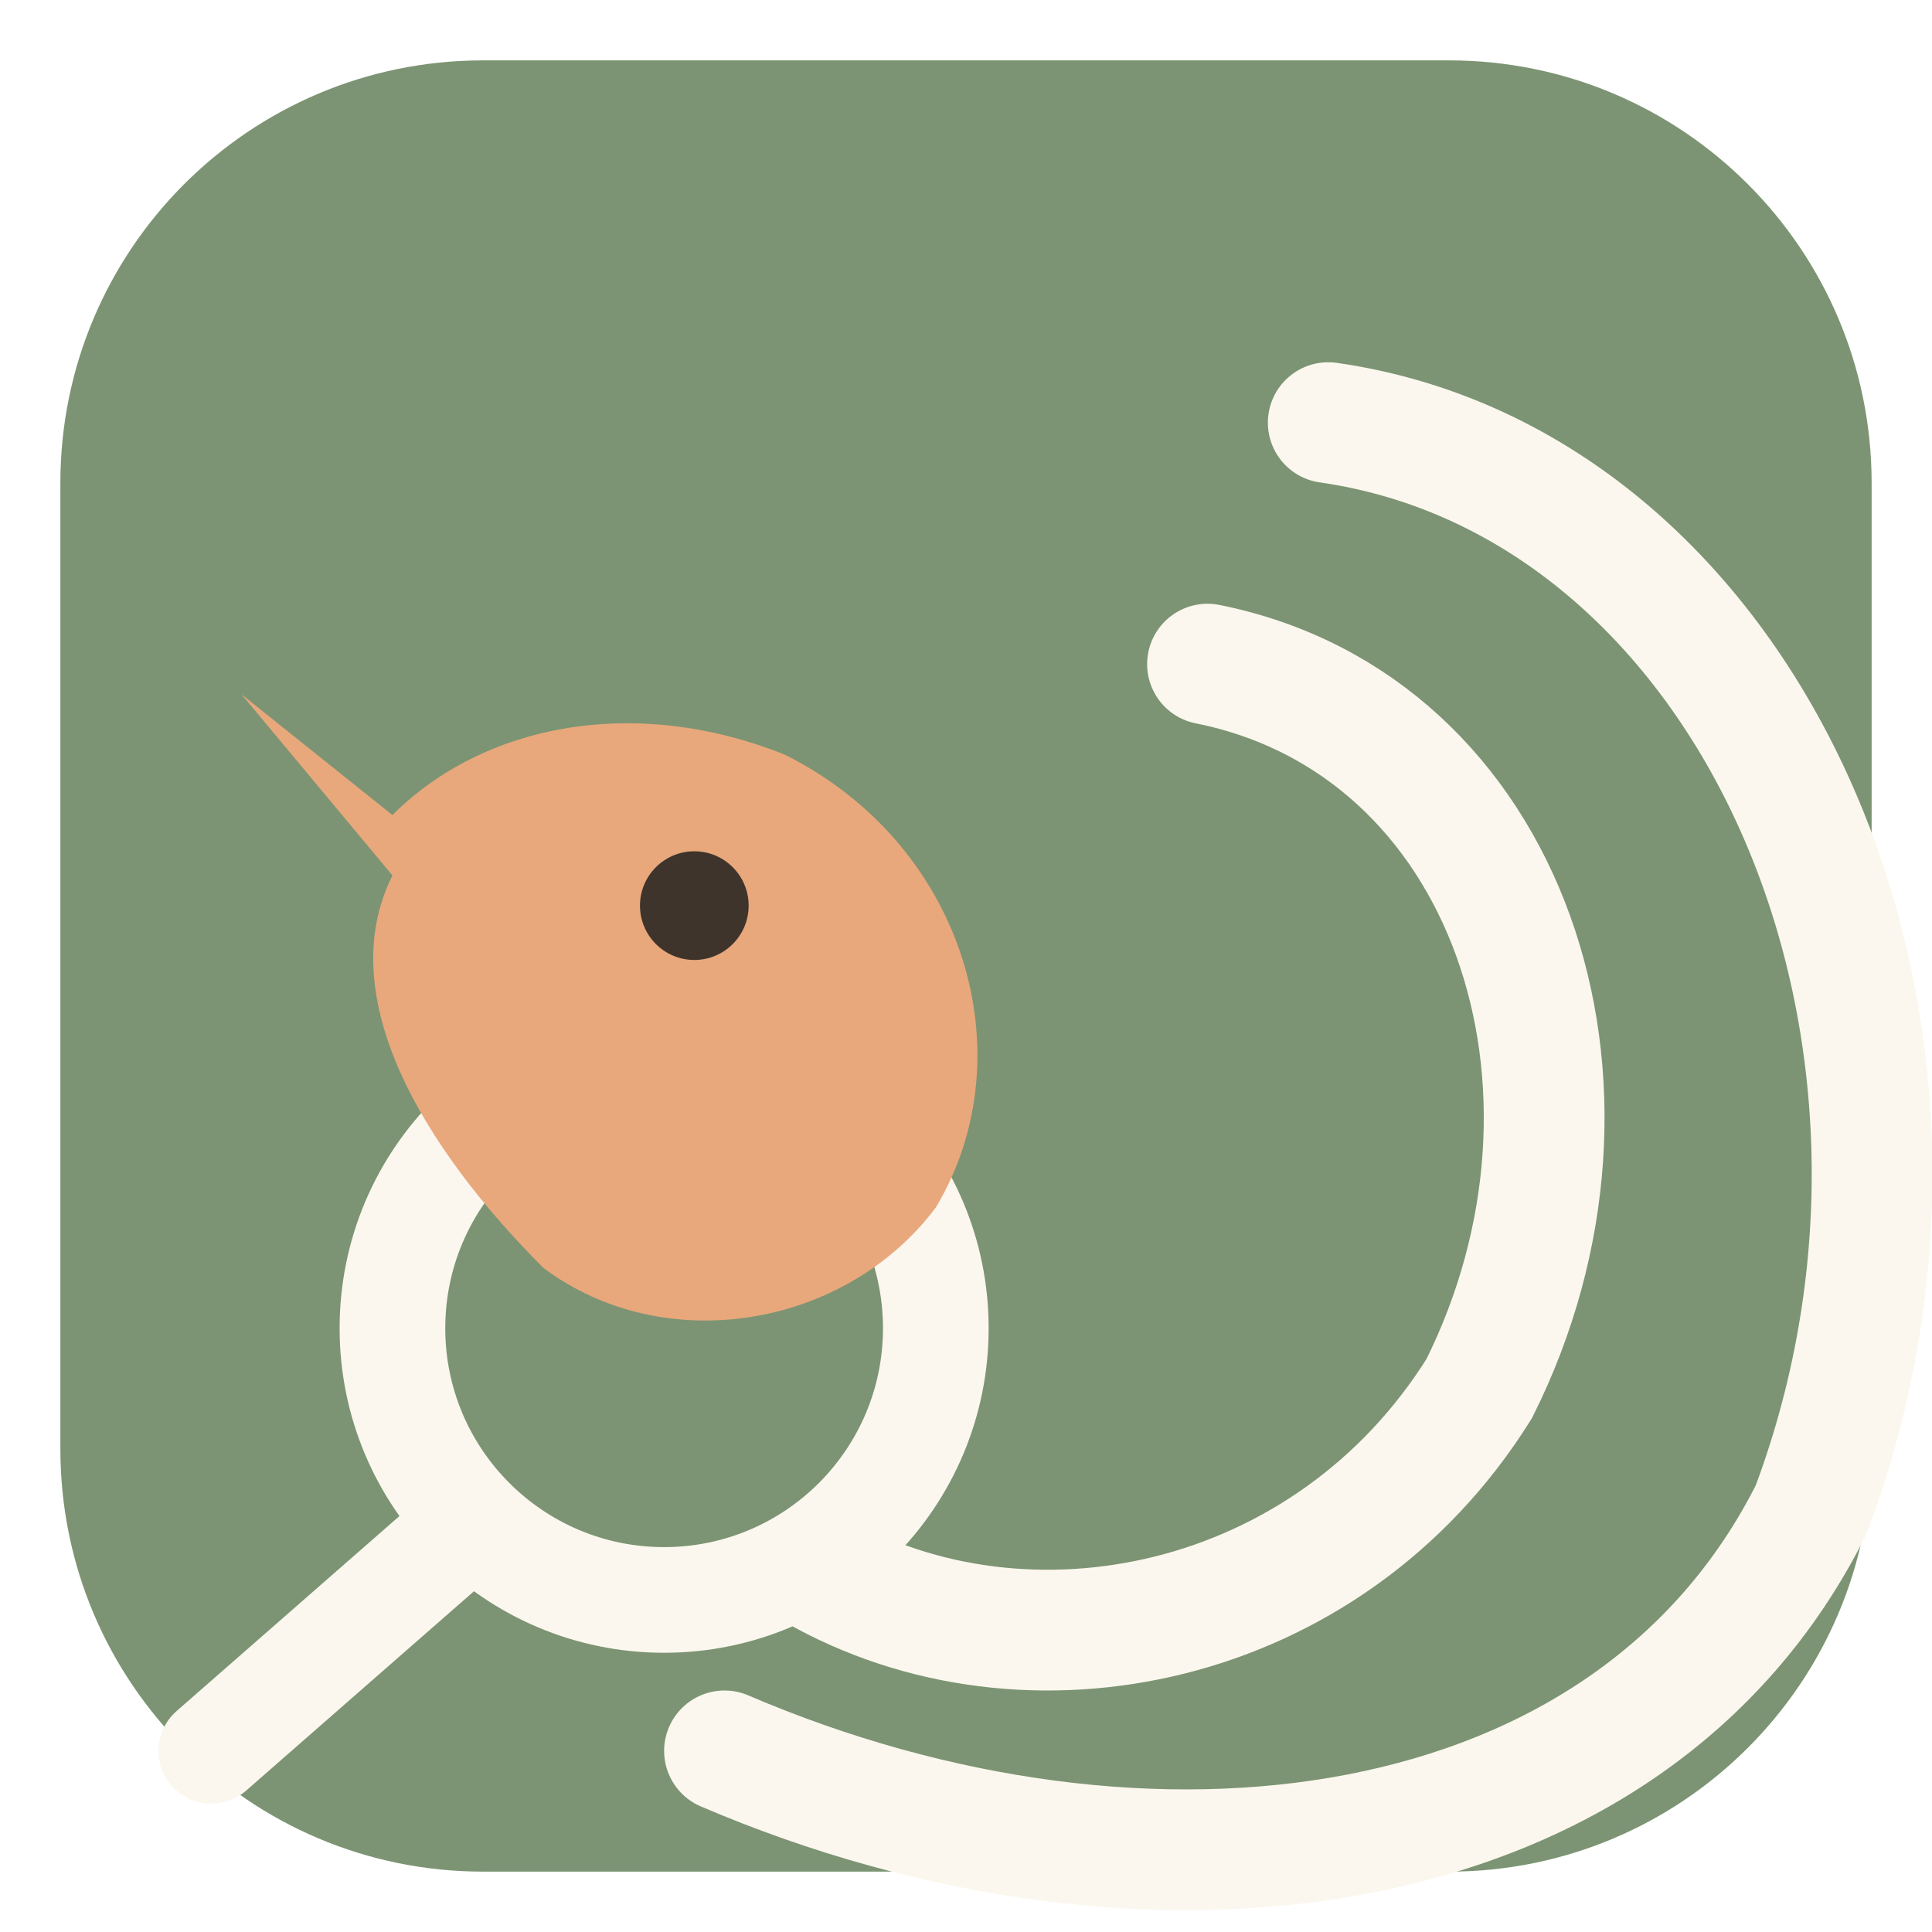
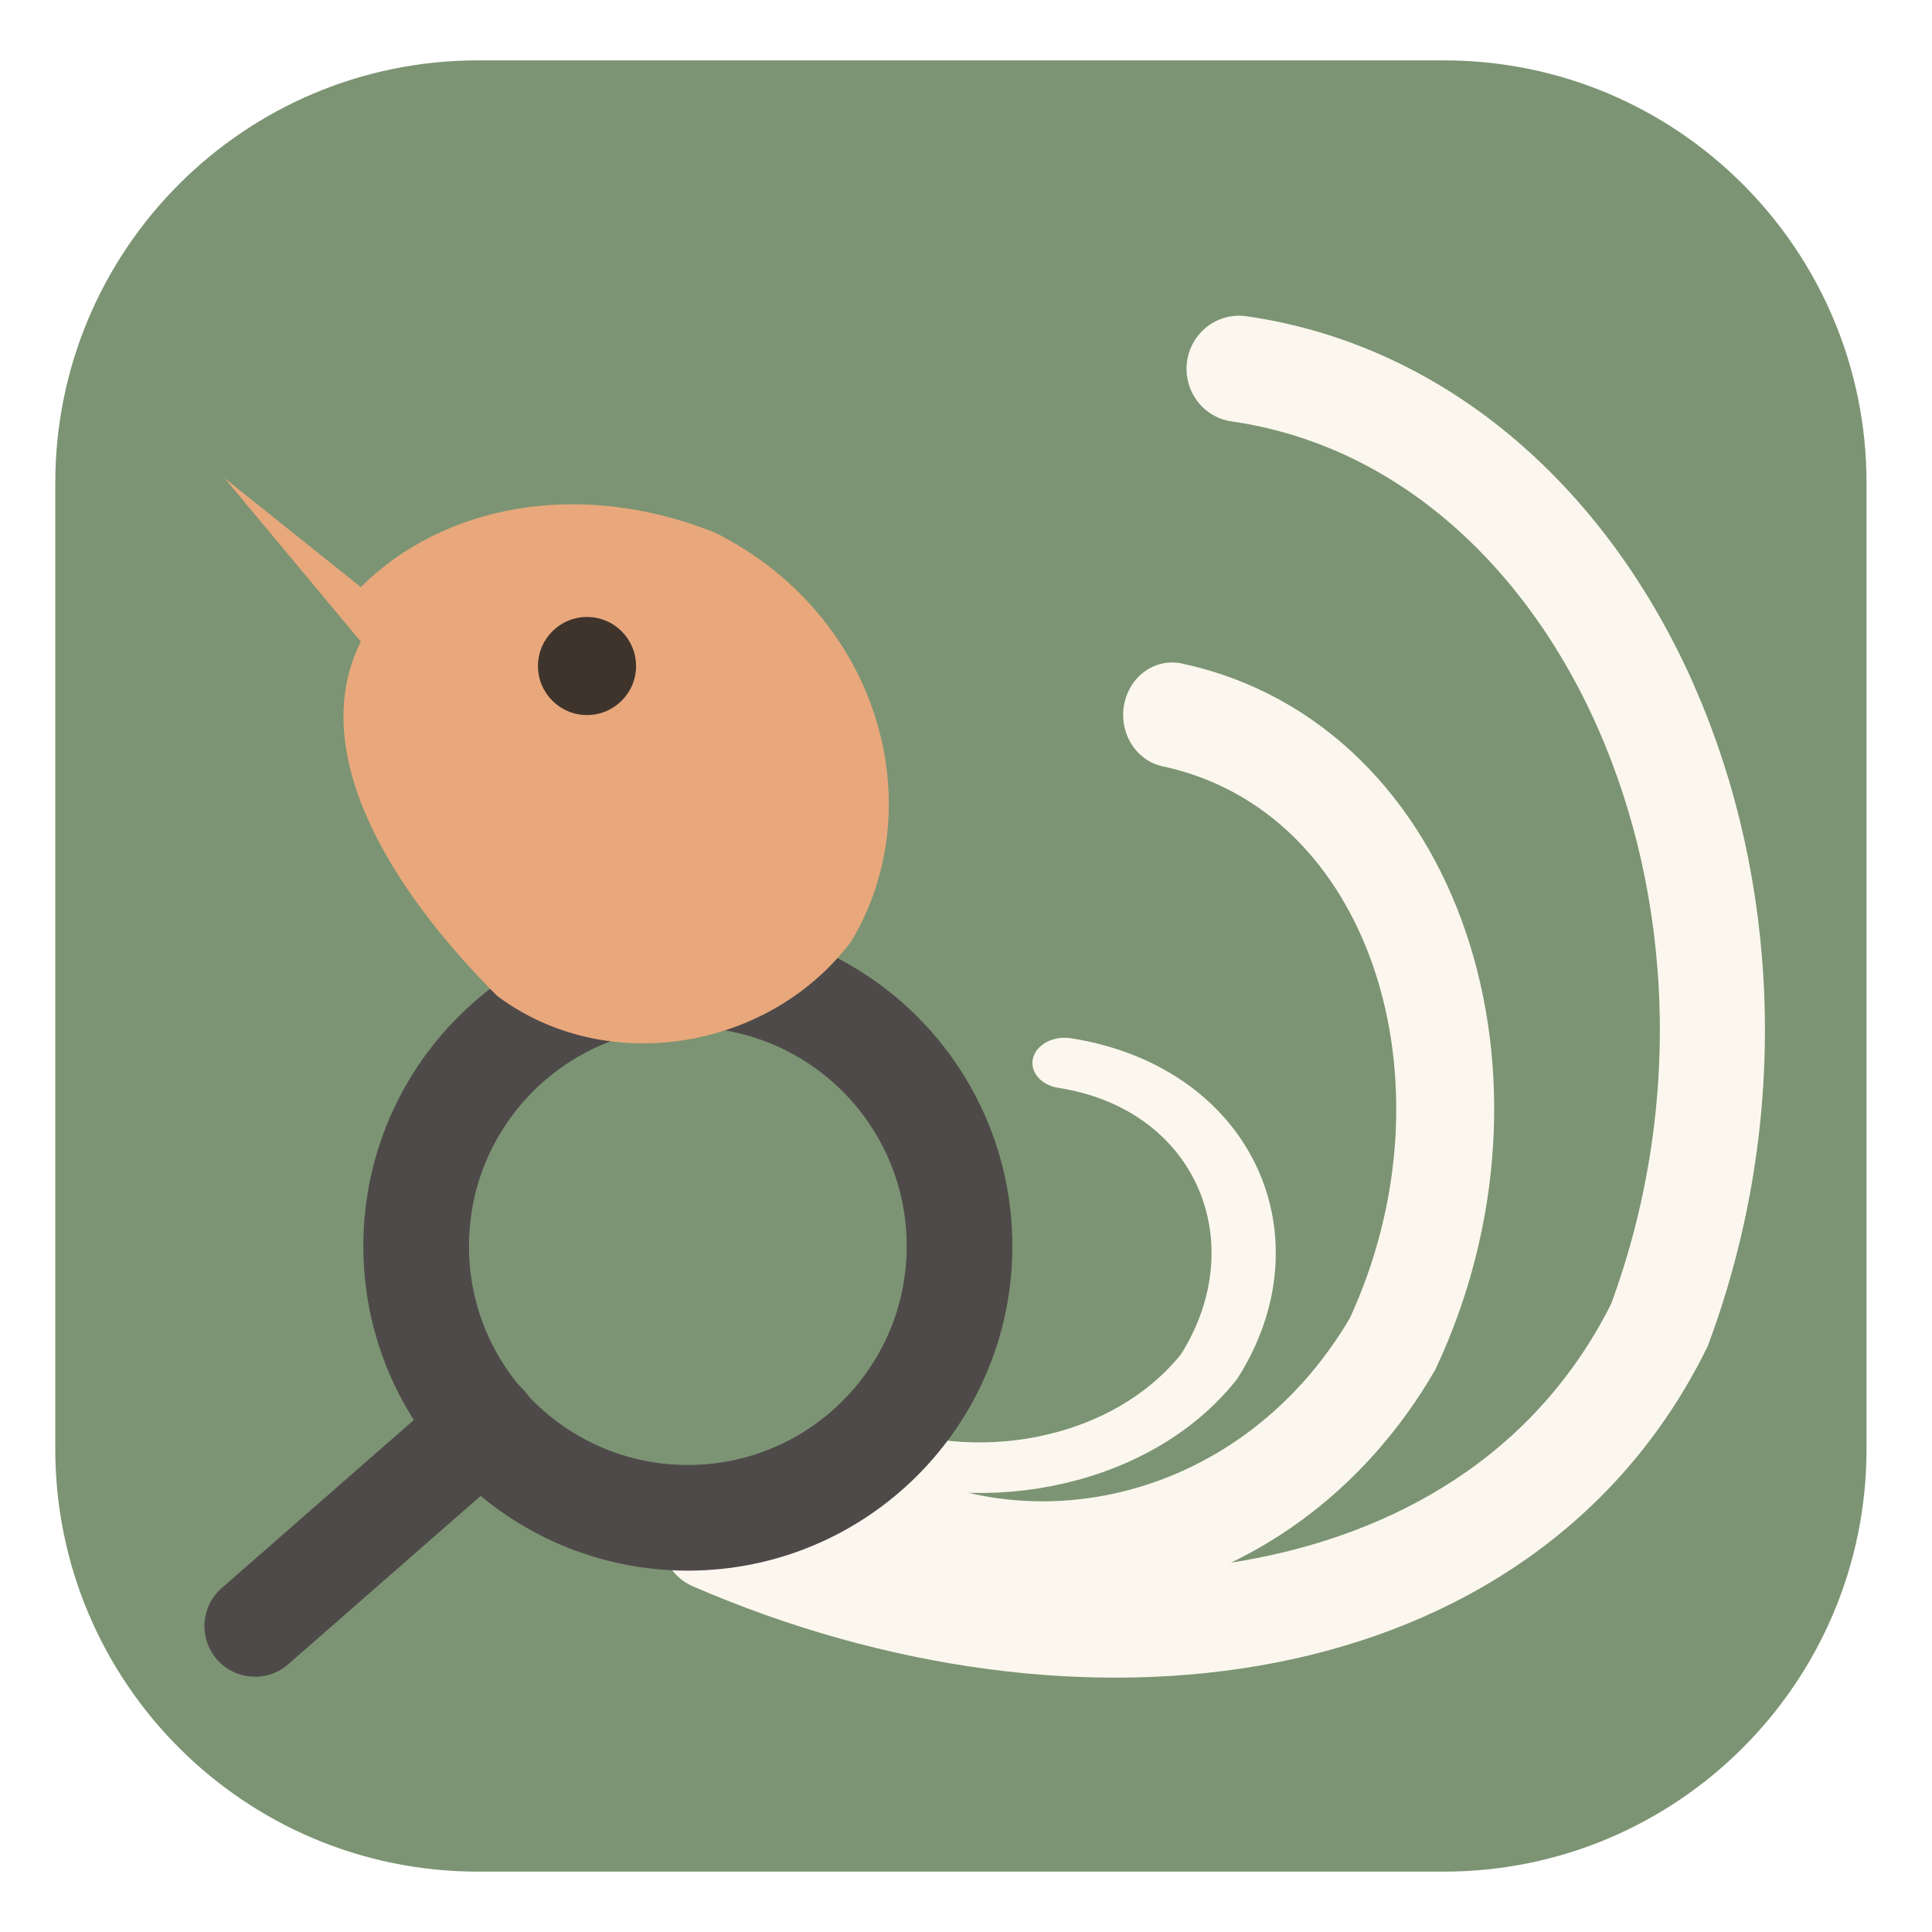
<svg xmlns="http://www.w3.org/2000/svg" viewBox="0 0 64 64" width="64" height="64">
-   <rect x="2" y="2" width="60" height="60" rx="14" fill="#7C9473" />
-   <g fill="none" stroke="#FBF7EE" stroke-width="4" stroke-linecap="round">
-     <path d="M44 14 C58 16 66 34 60 50 C54 62 38 64 24 58" />
-     <path d="M40 22 C50 24 54 36 49 46 C44 54 34 56 27 52" />
-   </g>
-   <circle cx="22" cy="44" r="9" fill="none" stroke="#FBF7EE" stroke-width="3.5" />
-   <line x1="15" y1="51" x2="7" y2="58" stroke="#FBF7EE" stroke-width="3.5" stroke-linecap="round" />
-   <g transform="translate(44, 0) scale(-1, 1)">
-     <path fill="#E8A87C" d="M13 40 C10 35 12 28 18 25 C23 23 28 24 31 27 L36 23 L31 29 C33 33 30 38 26 42 C22 45 16 44 13 40 Z" />
-     <circle cx="21" cy="30" r="1.8" fill="#3E342B" />
+   <g data-svg-editor-transform="true" transform="translate(64, 0) scale(-1, 1) translate(64, 0) scale(-1, 1) translate(64, 0) scale(-1, 1) translate(64, 0) scale(-1, 1)">
+     <rect x="2" y="2" width="60" height="60" rx="14" fill="#7C9473" transform="translate(-0.1687737, 0)" />
+     <g fill="none" stroke="#FBF7EE" stroke-width="4" stroke-linecap="round" transform="translate(-0.3957346, 0.3658649) scale(1.017603, 0.9828552)">
+       <path d="M44 14 C58 16 66 34 60 50 C54 62 38 64 24 58" transform="translate(3.091192, -0.4743101) scale(0.8552976, 0.8952179)" />
+       <path d="M40 22 C50 24 54 36 49 46 C44 54 34 56 27 52" transform="translate(6.660282, 4.28474) scale(0.7971322, 0.8835367)" />
+       <path d="M40 22 C50 24 54 36 49 46 C44 54 34 56 27 52" transform="translate(14.13277, 26.07881) scale(0.522786, 0.4262409)" />
+     </g>
+     <circle cx="22" cy="44" r="9" fill="none" stroke="#4f4a4a" stroke-width="3.5" transform="translate(0.7857971, -2.720152)" />
+     <line x1="15" y1="51" x2="7" y2="58" stroke="#4f4a4a" stroke-width="3.5" stroke-linecap="round" transform="translate(1.745968, -1.653141) scale(0.9572822)" />
+     <g transform="translate(40.20467, 1.303618) scale(-0.9025679, 0.9025679)">
+       <path fill="#E8A87C" d="M13 40 C10 35 12 28 18 25 C23 23 28 24 31 27 L36 23 L31 29 C33 33 30 38 26 42 C22 45 16 44 13 40 Z" transform="translate(0.3016539, -6.89524)" />
+       <circle cx="21" cy="30" r="1.8" fill="#3E342B" transform="translate(2, -7)" />
+     </g>
  </g>
</svg>
